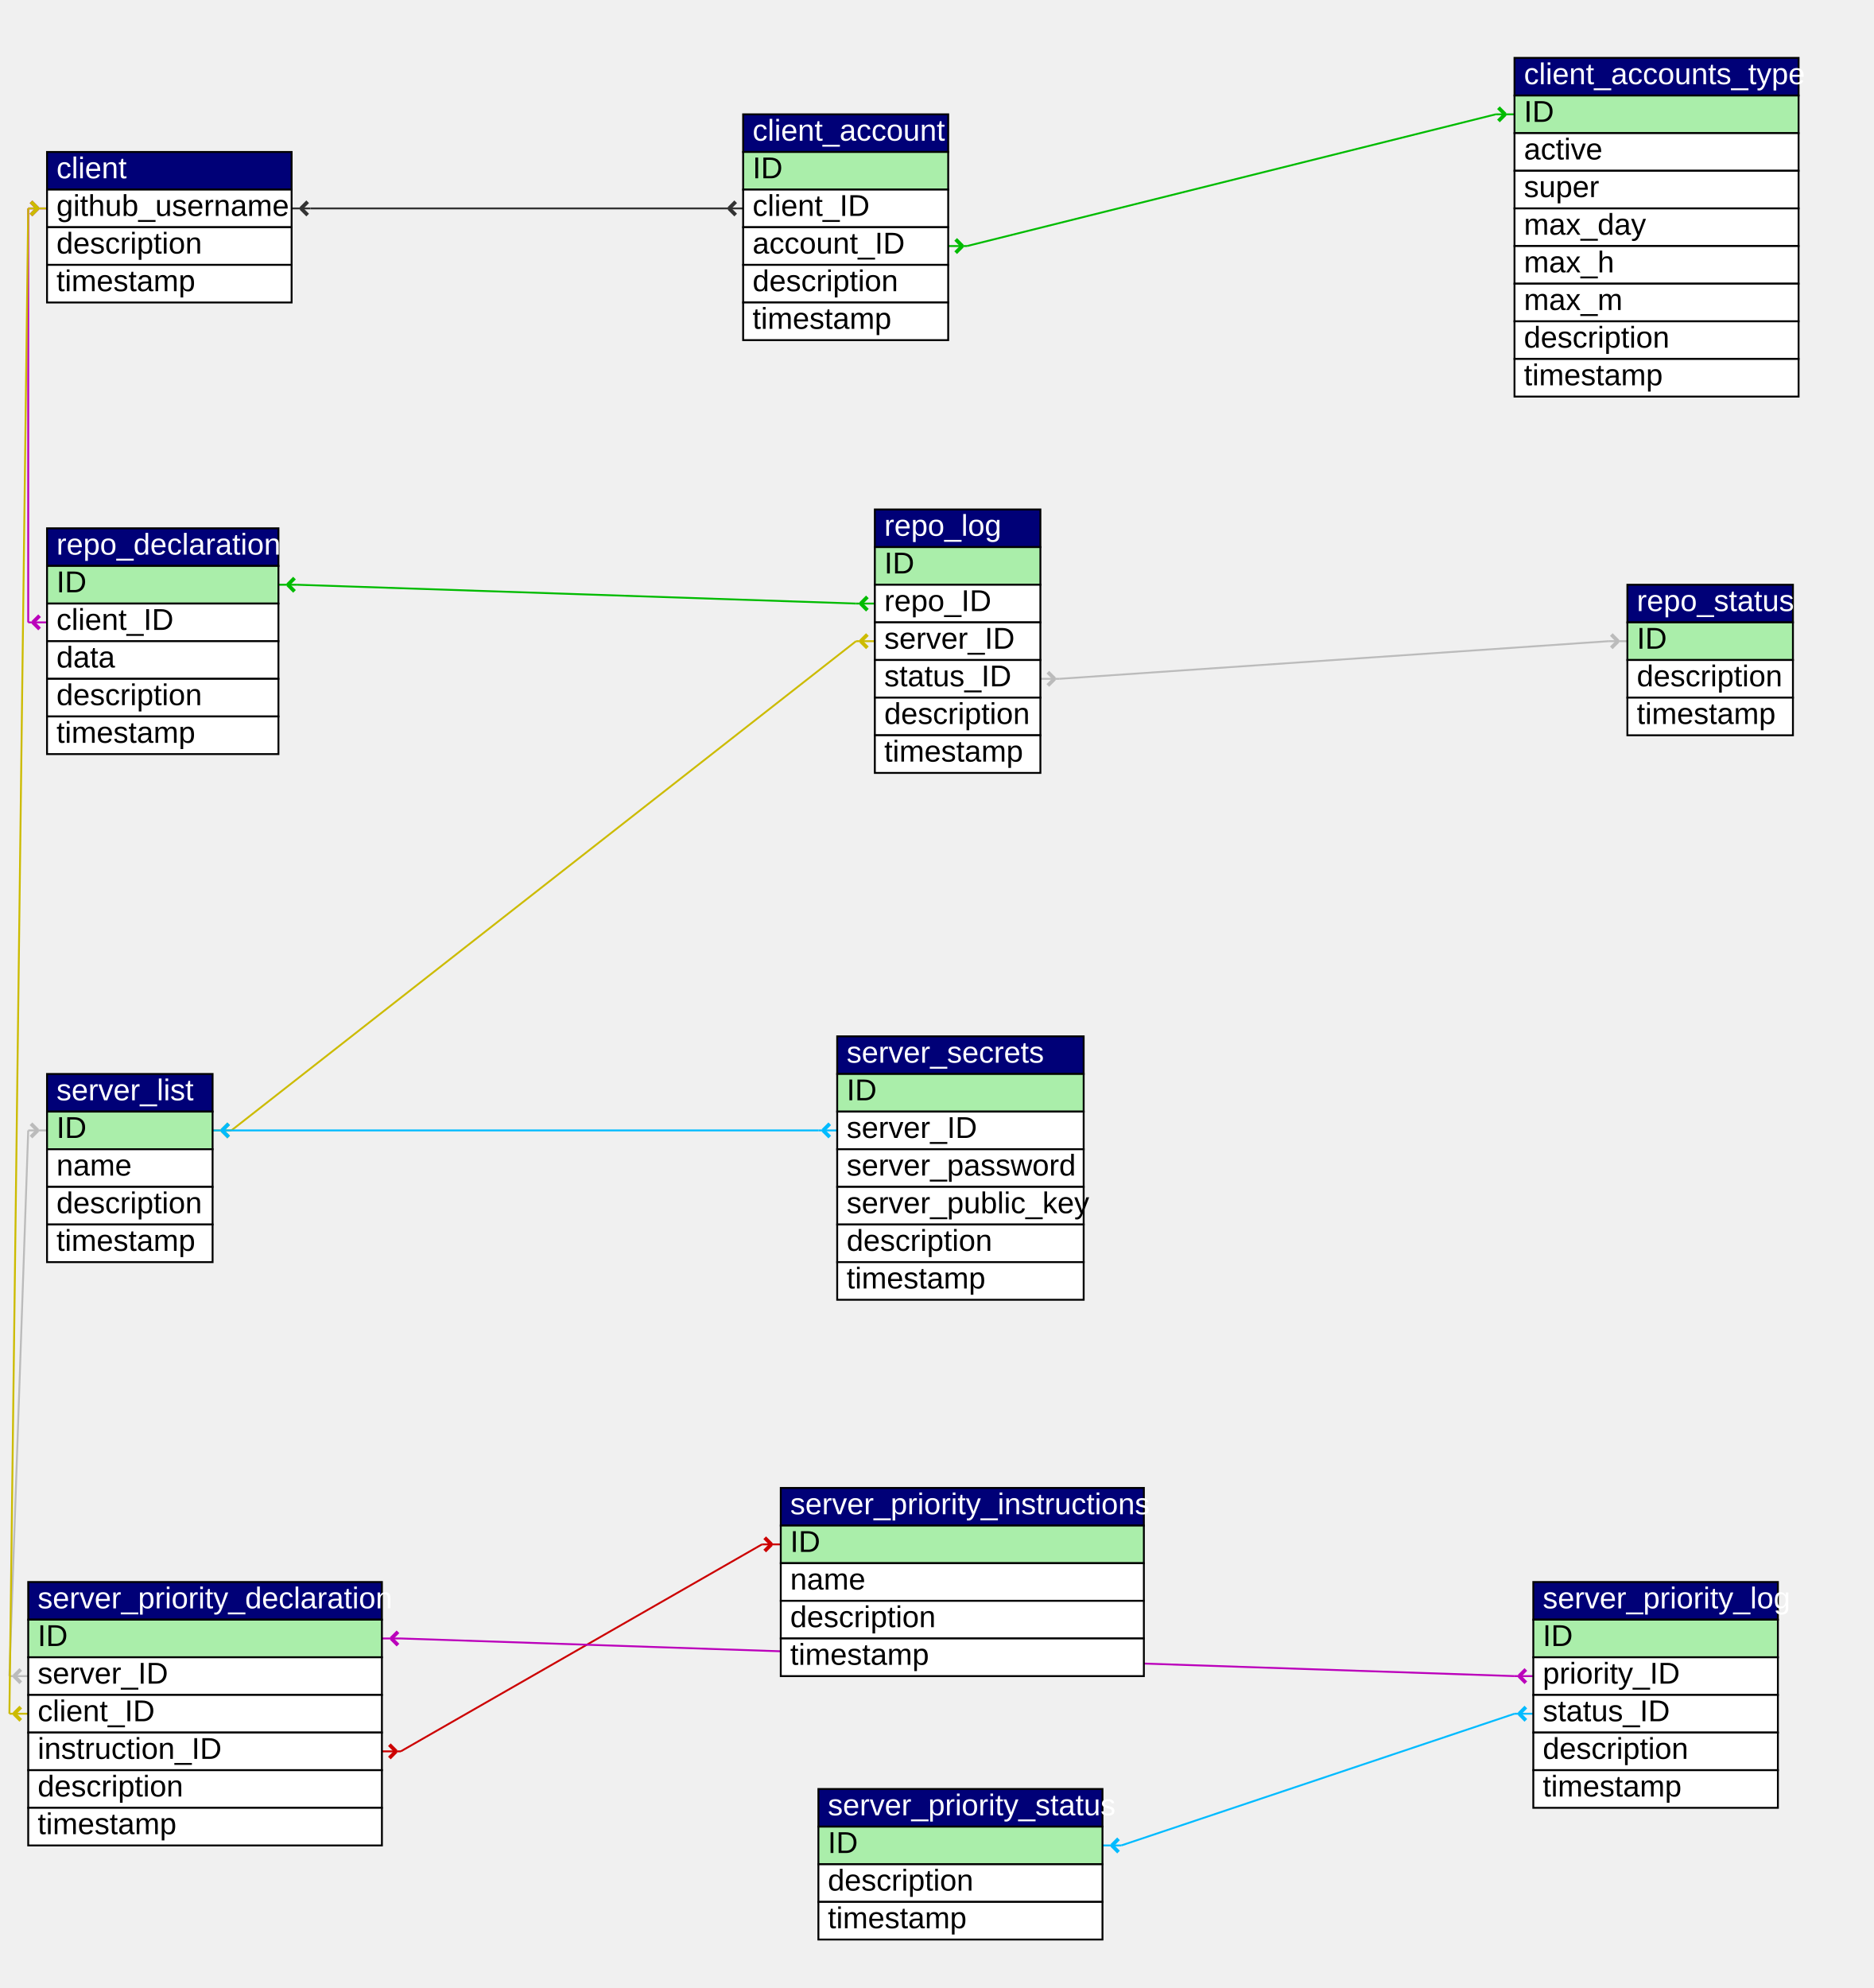
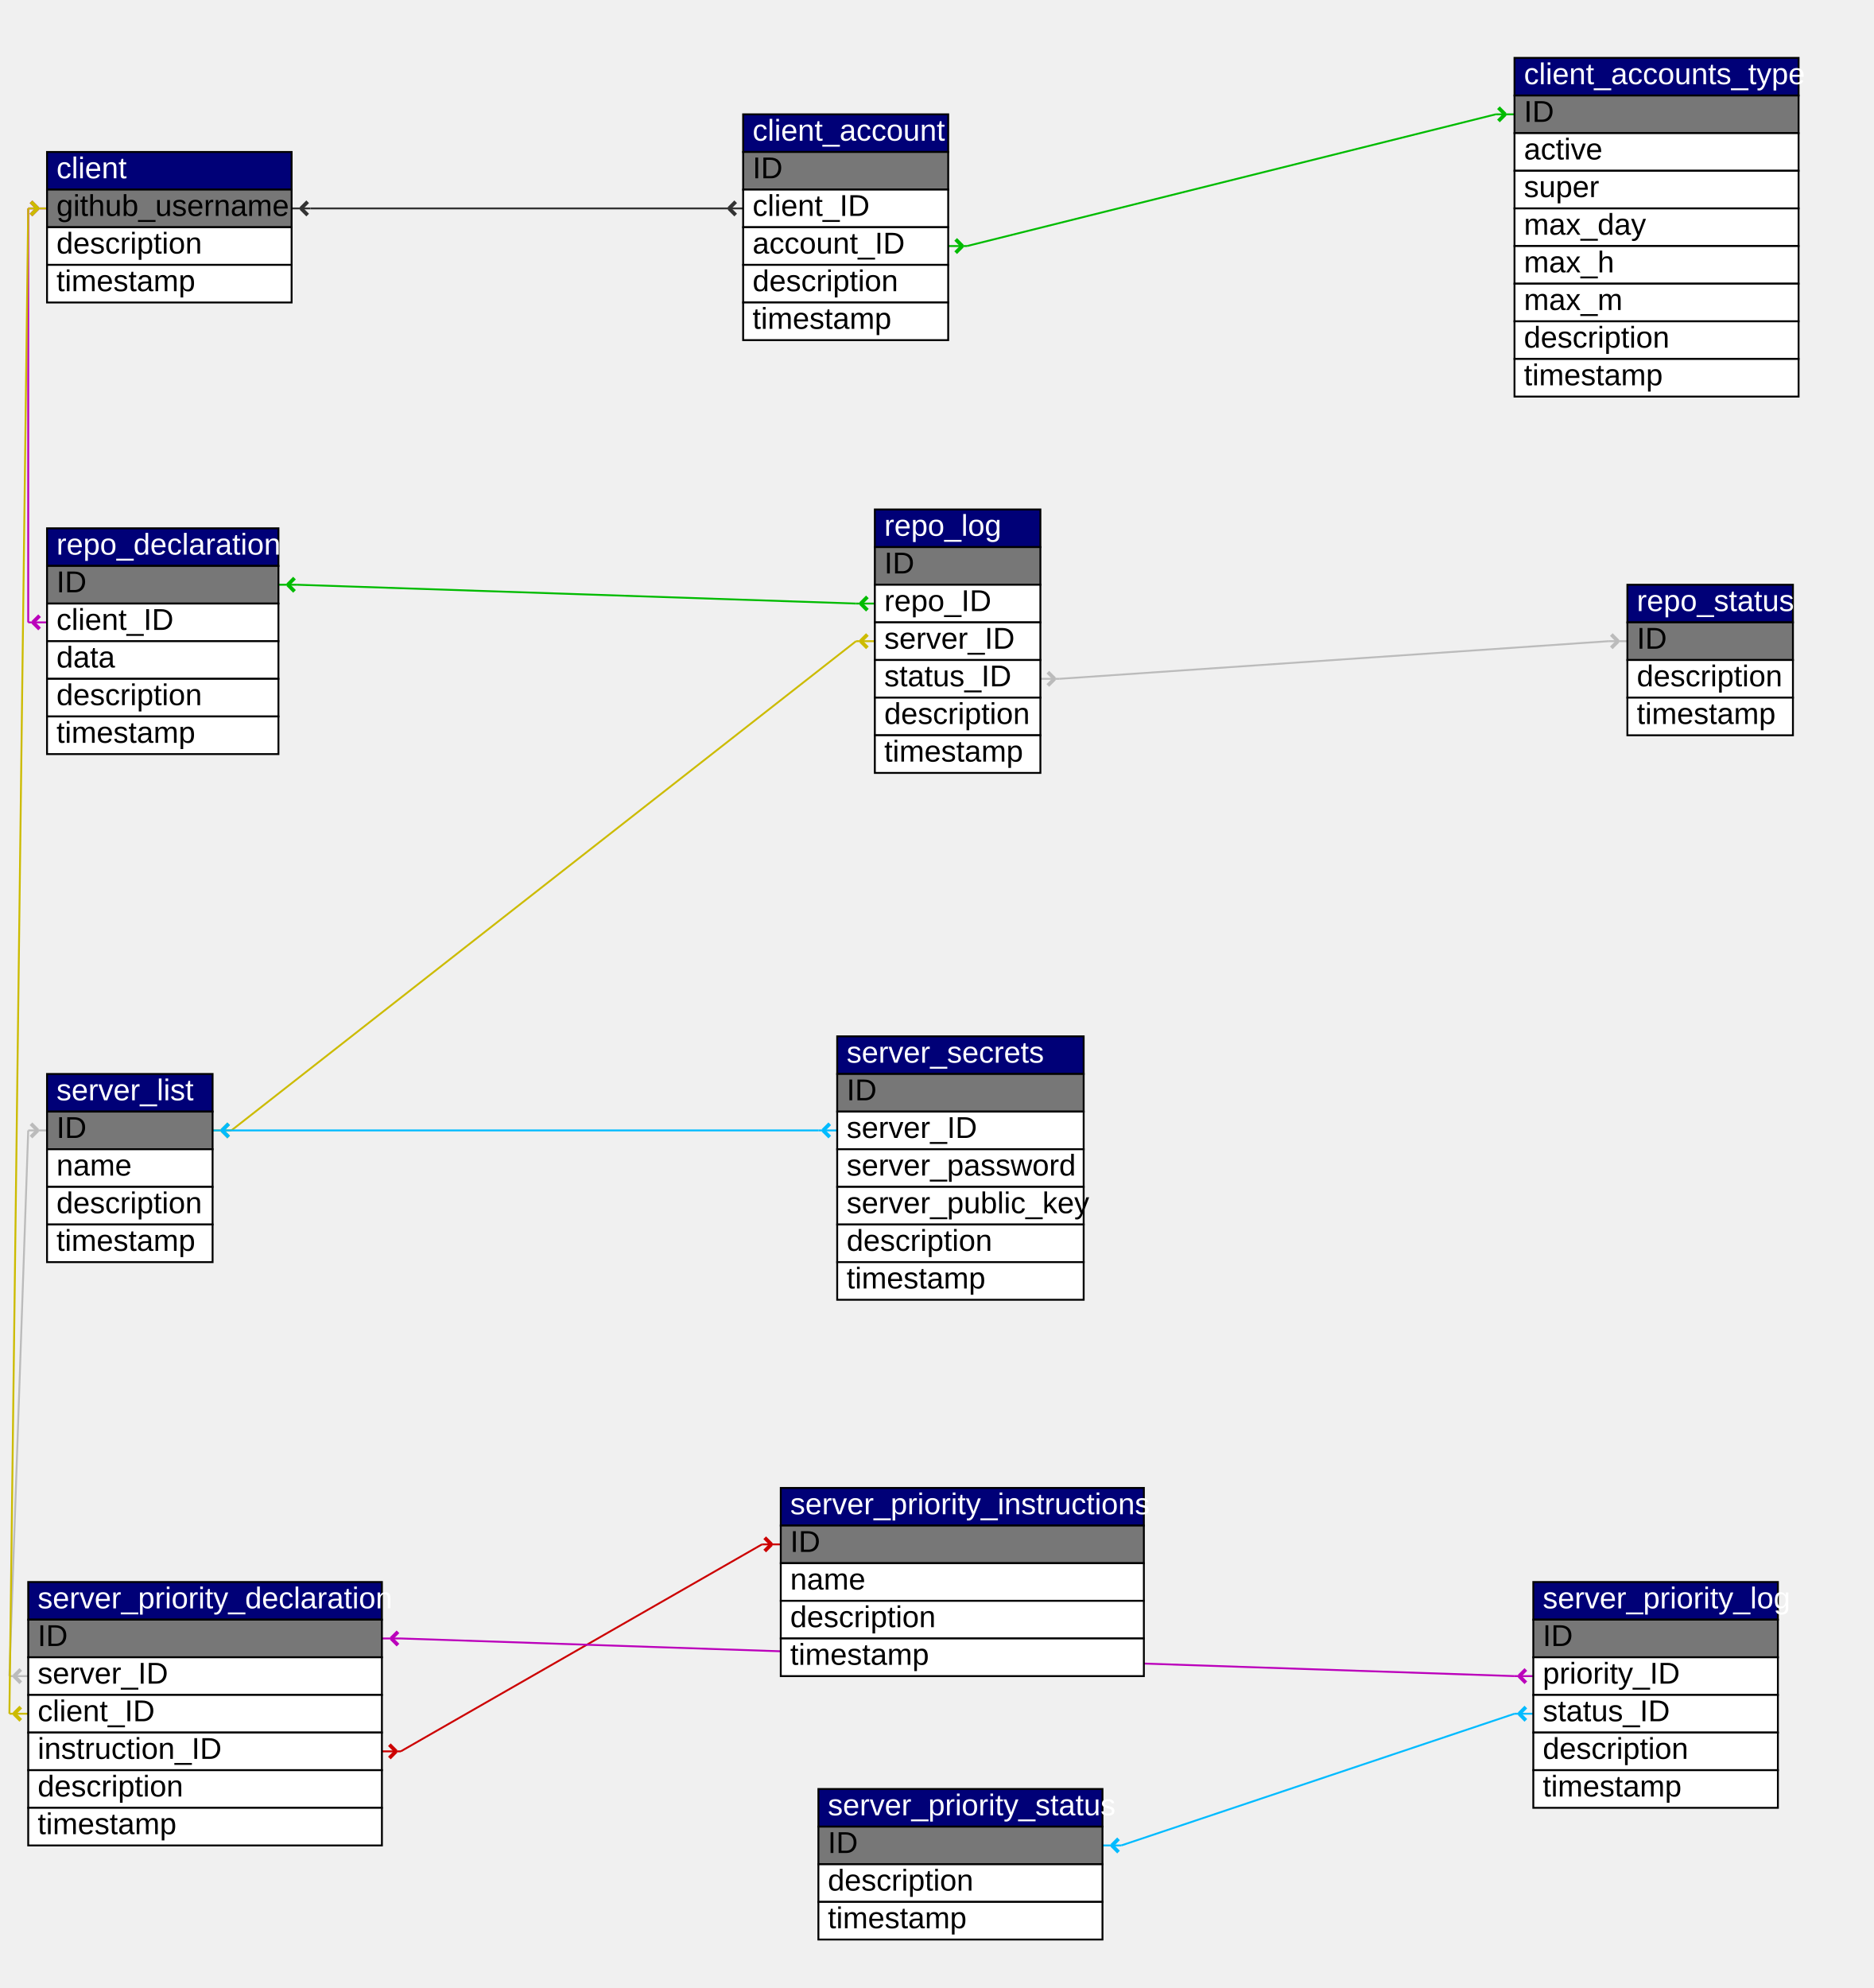
<svg xmlns="http://www.w3.org/2000/svg" viewBox="25 -5 996 1025" width="971px" height="1030px" version="1.1">
  <line x1="529" y1="110" x2="539" y2="110" style="stroke:#0b0;stroke-width:1;" />
  <line x1="820" y1="40" x2="830" y2="40" style="stroke:#0b0;stroke-width:1;" />
  <line x1="539" y1="110" x2="820" y2="40" style="stroke:#0b0;stroke-width:1;" />
  <line x1="536.5" y1="110" x2="532.964" y2="113.536" style="stroke:#0b0;stroke-width:2;" />
  <line x1="536.5" y1="110" x2="532.964" y2="106.464" style="stroke:#0b0;stroke-width:2;" />
  <line x1="825" y1="40" x2="821.464" y2="43.536" style="stroke:#0b0;stroke-width:2;" />
  <line x1="825" y1="40" x2="821.464" y2="36.464" style="stroke:#0b0;stroke-width:2;" />
  <line x1="420" y1="90" x2="410" y2="90" style="stroke:#333;stroke-width:1;" />
  <line x1="190" y1="90" x2="180" y2="90" style="stroke:#333;stroke-width:1;" />
  <line x1="410" y1="90" x2="190" y2="90" style="stroke:#333;stroke-width:1;" />
  <line x1="412.5" y1="90" x2="416.036" y2="93.536" style="stroke:#333;stroke-width:2;" />
  <line x1="412.5" y1="90" x2="416.036" y2="86.464" style="stroke:#333;stroke-width:2;" />
  <line x1="185" y1="90" x2="188.536" y2="93.536" style="stroke:#333;stroke-width:2;" />
  <line x1="185" y1="90" x2="188.536" y2="86.464" style="stroke:#333;stroke-width:2;" />
  <line x1="50" y1="310" x2="40" y2="310" style="stroke:#b0b;stroke-width:1;" />
  <line x1="40" y1="90" x2="50" y2="90" style="stroke:#b0b;stroke-width:1;" />
  <line x1="40" y1="310" x2="40" y2="90" style="stroke:#b0b;stroke-width:1;" />
  <line x1="42.5" y1="310" x2="46.036" y2="313.536" style="stroke:#b0b;stroke-width:2;" />
  <line x1="42.5" y1="310" x2="46.036" y2="306.464" style="stroke:#b0b;stroke-width:2;" />
  <line x1="45" y1="90" x2="41.464" y2="93.536" style="stroke:#b0b;stroke-width:2;" />
  <line x1="45" y1="90" x2="41.464" y2="86.464" style="stroke:#b0b;stroke-width:2;" />
  <line x1="490" y1="320" x2="480" y2="320" style="stroke:#cb0;stroke-width:1;" />
  <line x1="148" y1="580" x2="138" y2="580" style="stroke:#cb0;stroke-width:1;" />
  <line x1="480" y1="320" x2="148" y2="580" style="stroke:#cb0;stroke-width:1;" />
  <line x1="482.5" y1="320" x2="486.036" y2="323.536" style="stroke:#cb0;stroke-width:2;" />
  <line x1="482.5" y1="320" x2="486.036" y2="316.464" style="stroke:#cb0;stroke-width:2;" />
  <line x1="143" y1="580" x2="146.536" y2="583.536" style="stroke:#cb0;stroke-width:2;" />
  <line x1="143" y1="580" x2="146.536" y2="576.464" style="stroke:#cb0;stroke-width:2;" />
  <line x1="490" y1="300" x2="480" y2="300" style="stroke:#0b0;stroke-width:1;" />
  <line x1="183" y1="290" x2="173" y2="290" style="stroke:#0b0;stroke-width:1;" />
  <line x1="480" y1="300" x2="183" y2="290" style="stroke:#0b0;stroke-width:1;" />
  <line x1="482.5" y1="300" x2="486.036" y2="303.536" style="stroke:#0b0;stroke-width:2;" />
  <line x1="482.5" y1="300" x2="486.036" y2="296.464" style="stroke:#0b0;stroke-width:2;" />
  <line x1="178" y1="290" x2="181.536" y2="293.536" style="stroke:#0b0;stroke-width:2;" />
  <line x1="178" y1="290" x2="181.536" y2="286.464" style="stroke:#0b0;stroke-width:2;" />
  <line x1="578" y1="340" x2="588" y2="340" style="stroke:#bbb;stroke-width:1;" />
  <line x1="880" y1="320" x2="890" y2="320" style="stroke:#bbb;stroke-width:1;" />
  <line x1="588" y1="340" x2="880" y2="320" style="stroke:#bbb;stroke-width:1;" />
  <line x1="585.5" y1="340" x2="581.964" y2="343.536" style="stroke:#bbb;stroke-width:2;" />
  <line x1="585.5" y1="340" x2="581.964" y2="336.464" style="stroke:#bbb;stroke-width:2;" />
  <line x1="885" y1="320" x2="881.464" y2="323.536" style="stroke:#bbb;stroke-width:2;" />
  <line x1="885" y1="320" x2="881.464" y2="316.464" style="stroke:#bbb;stroke-width:2;" />
  <line x1="40" y1="870" x2="30" y2="870" style="stroke:#bbb;stroke-width:1;" />
  <line x1="40" y1="580" x2="50" y2="580" style="stroke:#bbb;stroke-width:1;" />
  <line x1="30" y1="870" x2="40" y2="580" style="stroke:#bbb;stroke-width:1;" />
  <line x1="32.5" y1="870" x2="36.036" y2="873.536" style="stroke:#bbb;stroke-width:2;" />
  <line x1="32.5" y1="870" x2="36.036" y2="866.464" style="stroke:#bbb;stroke-width:2;" />
  <line x1="45" y1="580" x2="41.464" y2="583.536" style="stroke:#bbb;stroke-width:2;" />
  <line x1="45" y1="580" x2="41.464" y2="576.464" style="stroke:#bbb;stroke-width:2;" />
  <line x1="40" y1="890" x2="30" y2="890" style="stroke:#cb0;stroke-width:1;" />
  <line x1="40" y1="90" x2="50" y2="90" style="stroke:#cb0;stroke-width:1;" />
  <line x1="30" y1="890" x2="40" y2="90" style="stroke:#cb0;stroke-width:1;" />
  <line x1="32.5" y1="890" x2="36.036" y2="893.536" style="stroke:#cb0;stroke-width:2;" />
  <line x1="32.5" y1="890" x2="36.036" y2="886.464" style="stroke:#cb0;stroke-width:2;" />
  <line x1="45" y1="90" x2="41.464" y2="93.536" style="stroke:#cb0;stroke-width:2;" />
  <line x1="45" y1="90" x2="41.464" y2="86.464" style="stroke:#cb0;stroke-width:2;" />
  <line x1="228" y1="910" x2="238" y2="910" style="stroke:#c00;stroke-width:1;" />
  <line x1="430" y1="800" x2="440" y2="800" style="stroke:#c00;stroke-width:1;" />
  <line x1="238" y1="910" x2="430" y2="800" style="stroke:#c00;stroke-width:1;" />
  <line x1="235.5" y1="910" x2="231.964" y2="913.536" style="stroke:#c00;stroke-width:2;" />
  <line x1="235.5" y1="910" x2="231.964" y2="906.464" style="stroke:#c00;stroke-width:2;" />
  <line x1="435" y1="800" x2="431.464" y2="803.536" style="stroke:#c00;stroke-width:2;" />
  <line x1="435" y1="800" x2="431.464" y2="796.464" style="stroke:#c00;stroke-width:2;" />
  <line x1="840" y1="870" x2="830" y2="870" style="stroke:#b0b;stroke-width:1;" />
  <line x1="238" y1="850" x2="228" y2="850" style="stroke:#b0b;stroke-width:1;" />
  <line x1="830" y1="870" x2="238" y2="850" style="stroke:#b0b;stroke-width:1;" />
  <line x1="832.5" y1="870" x2="836.036" y2="873.536" style="stroke:#b0b;stroke-width:2;" />
  <line x1="832.5" y1="870" x2="836.036" y2="866.464" style="stroke:#b0b;stroke-width:2;" />
  <line x1="233" y1="850" x2="236.536" y2="853.536" style="stroke:#b0b;stroke-width:2;" />
  <line x1="233" y1="850" x2="236.536" y2="846.464" style="stroke:#b0b;stroke-width:2;" />
  <line x1="840" y1="890" x2="830" y2="890" style="stroke:#0bf;stroke-width:1;" />
  <line x1="621" y1="960" x2="611" y2="960" style="stroke:#0bf;stroke-width:1;" />
  <line x1="830" y1="890" x2="621" y2="960" style="stroke:#0bf;stroke-width:1;" />
  <line x1="832.5" y1="890" x2="836.036" y2="893.536" style="stroke:#0bf;stroke-width:2;" />
  <line x1="832.5" y1="890" x2="836.036" y2="886.464" style="stroke:#0bf;stroke-width:2;" />
  <line x1="616" y1="960" x2="619.536" y2="963.536" style="stroke:#0bf;stroke-width:2;" />
  <line x1="616" y1="960" x2="619.536" y2="956.464" style="stroke:#0bf;stroke-width:2;" />
  <line x1="470" y1="580" x2="460" y2="580" style="stroke:#0bf;stroke-width:1;" />
  <line x1="148" y1="580" x2="138" y2="580" style="stroke:#0bf;stroke-width:1;" />
  <line x1="460" y1="580" x2="148" y2="580" style="stroke:#0bf;stroke-width:1;" />
  <line x1="462.5" y1="580" x2="466.036" y2="583.536" style="stroke:#0bf;stroke-width:2;" />
  <line x1="462.5" y1="580" x2="466.036" y2="576.464" style="stroke:#0bf;stroke-width:2;" />
  <line x1="143" y1="580" x2="146.536" y2="583.536" style="stroke:#0bf;stroke-width:2;" />
  <line x1="143" y1="580" x2="146.536" y2="576.464" style="stroke:#0bf;stroke-width:2;" />
  <rect width="130" height="20" x="50" y="60" style="fill:#007;stroke:black;" />
  <text width="130" height="20" x="55" y="74" style="fill:#fff;" font-family="Arial" font-size="16px"> client</text>
-   <rect width="130" height="20" x="50" y="80" style="fill:#fff;stroke:black;" />
+   <rect width="130" height="20" x="50" y="80" style="fill:#777;stroke:black;" />
  <text width="130" height="20" x="55" y="94" style="fill:black;" font-family="Arial" font-size="16px">github_username</text>
  <rect width="130" height="20" x="50" y="100" style="fill:#fff;stroke:black;" />
  <text width="130" height="20" x="55" y="114" style="fill:black;" font-family="Arial" font-size="16px">description</text>
  <rect width="130" height="20" x="50" y="120" style="fill:#fff;stroke:black;" />
  <text width="130" height="20" x="55" y="134" style="fill:black;" font-family="Arial" font-size="16px">timestamp</text>
  <rect width="109" height="20" x="420" y="40" style="fill:#007;stroke:black;" />
  <text width="109" height="20" x="425" y="54" style="fill:#fff;" font-family="Arial" font-size="16px"> client_account</text>
-   <rect width="109" height="20" x="420" y="60" style="fill:#aea;stroke:black;" />
+   <rect width="109" height="20" x="420" y="60" style="fill:#777;stroke:black;" />
  <text width="109" height="20" x="425" y="74" style="fill:black;" font-family="Arial" font-size="16px">ID</text>
  <rect width="109" height="20" x="420" y="80" style="fill:#fff;stroke:black;" />
  <text width="109" height="20" x="425" y="94" style="fill:black;" font-family="Arial" font-size="16px">client_ID</text>
  <rect width="109" height="20" x="420" y="100" style="fill:#fff;stroke:black;" />
  <text width="109" height="20" x="425" y="114" style="fill:black;" font-family="Arial" font-size="16px">account_ID</text>
  <rect width="109" height="20" x="420" y="120" style="fill:#fff;stroke:black;" />
  <text width="109" height="20" x="425" y="134" style="fill:black;" font-family="Arial" font-size="16px">description</text>
  <rect width="109" height="20" x="420" y="140" style="fill:#fff;stroke:black;" />
  <text width="109" height="20" x="425" y="154" style="fill:black;" font-family="Arial" font-size="16px">timestamp</text>
  <rect width="151" height="20" x="830" y="10" style="fill:#007;stroke:black;" />
  <text width="151" height="20" x="835" y="24" style="fill:#fff;" font-family="Arial" font-size="16px"> client_accounts_type</text>
-   <rect width="151" height="20" x="830" y="30" style="fill:#aea;stroke:black;" />
+   <rect width="151" height="20" x="830" y="30" style="fill:#777;stroke:black;" />
  <text width="151" height="20" x="835" y="44" style="fill:black;" font-family="Arial" font-size="16px">ID</text>
  <rect width="151" height="20" x="830" y="50" style="fill:#fff;stroke:black;" />
  <text width="151" height="20" x="835" y="64" style="fill:black;" font-family="Arial" font-size="16px">active</text>
  <rect width="151" height="20" x="830" y="70" style="fill:#fff;stroke:black;" />
  <text width="151" height="20" x="835" y="84" style="fill:black;" font-family="Arial" font-size="16px">super</text>
  <rect width="151" height="20" x="830" y="90" style="fill:#fff;stroke:black;" />
  <text width="151" height="20" x="835" y="104" style="fill:black;" font-family="Arial" font-size="16px">max_day</text>
  <rect width="151" height="20" x="830" y="110" style="fill:#fff;stroke:black;" />
  <text width="151" height="20" x="835" y="124" style="fill:black;" font-family="Arial" font-size="16px">max_h</text>
  <rect width="151" height="20" x="830" y="130" style="fill:#fff;stroke:black;" />
  <text width="151" height="20" x="835" y="144" style="fill:black;" font-family="Arial" font-size="16px">max_m</text>
  <rect width="151" height="20" x="830" y="150" style="fill:#fff;stroke:black;" />
  <text width="151" height="20" x="835" y="164" style="fill:black;" font-family="Arial" font-size="16px">description</text>
  <rect width="151" height="20" x="830" y="170" style="fill:#fff;stroke:black;" />
  <text width="151" height="20" x="835" y="184" style="fill:black;" font-family="Arial" font-size="16px">timestamp</text>
  <rect width="123" height="20" x="50" y="260" style="fill:#007;stroke:black;" />
  <text width="123" height="20" x="55" y="274" style="fill:#fff;" font-family="Arial" font-size="16px"> repo_declaration</text>
-   <rect width="123" height="20" x="50" y="280" style="fill:#aea;stroke:black;" />
+   <rect width="123" height="20" x="50" y="280" style="fill:#777;stroke:black;" />
  <text width="123" height="20" x="55" y="294" style="fill:black;" font-family="Arial" font-size="16px">ID</text>
  <rect width="123" height="20" x="50" y="300" style="fill:#fff;stroke:black;" />
  <text width="123" height="20" x="55" y="314" style="fill:black;" font-family="Arial" font-size="16px">client_ID</text>
  <rect width="123" height="20" x="50" y="320" style="fill:#fff;stroke:black;" />
  <text width="123" height="20" x="55" y="334" style="fill:black;" font-family="Arial" font-size="16px">data</text>
  <rect width="123" height="20" x="50" y="340" style="fill:#fff;stroke:black;" />
  <text width="123" height="20" x="55" y="354" style="fill:black;" font-family="Arial" font-size="16px">description</text>
  <rect width="123" height="20" x="50" y="360" style="fill:#fff;stroke:black;" />
  <text width="123" height="20" x="55" y="374" style="fill:black;" font-family="Arial" font-size="16px">timestamp</text>
  <rect width="88" height="20" x="490" y="250" style="fill:#007;stroke:black;" />
  <text width="88" height="20" x="495" y="264" style="fill:#fff;" font-family="Arial" font-size="16px"> repo_log</text>
-   <rect width="88" height="20" x="490" y="270" style="fill:#aea;stroke:black;" />
+   <rect width="88" height="20" x="490" y="270" style="fill:#777;stroke:black;" />
  <text width="88" height="20" x="495" y="284" style="fill:black;" font-family="Arial" font-size="16px">ID</text>
  <rect width="88" height="20" x="490" y="290" style="fill:#fff;stroke:black;" />
  <text width="88" height="20" x="495" y="304" style="fill:black;" font-family="Arial" font-size="16px">repo_ID</text>
  <rect width="88" height="20" x="490" y="310" style="fill:#fff;stroke:black;" />
  <text width="88" height="20" x="495" y="324" style="fill:black;" font-family="Arial" font-size="16px">server_ID</text>
  <rect width="88" height="20" x="490" y="330" style="fill:#fff;stroke:black;" />
  <text width="88" height="20" x="495" y="344" style="fill:black;" font-family="Arial" font-size="16px">status_ID</text>
  <rect width="88" height="20" x="490" y="350" style="fill:#fff;stroke:black;" />
  <text width="88" height="20" x="495" y="364" style="fill:black;" font-family="Arial" font-size="16px">description</text>
  <rect width="88" height="20" x="490" y="370" style="fill:#fff;stroke:black;" />
  <text width="88" height="20" x="495" y="384" style="fill:black;" font-family="Arial" font-size="16px">timestamp</text>
  <rect width="88" height="20" x="890" y="290" style="fill:#007;stroke:black;" />
  <text width="88" height="20" x="895" y="304" style="fill:#fff;" font-family="Arial" font-size="16px"> repo_status</text>
-   <rect width="88" height="20" x="890" y="310" style="fill:#aea;stroke:black;" />
+   <rect width="88" height="20" x="890" y="310" style="fill:#777;stroke:black;" />
  <text width="88" height="20" x="895" y="324" style="fill:black;" font-family="Arial" font-size="16px">ID</text>
  <rect width="88" height="20" x="890" y="330" style="fill:#fff;stroke:black;" />
  <text width="88" height="20" x="895" y="344" style="fill:black;" font-family="Arial" font-size="16px">description</text>
  <rect width="88" height="20" x="890" y="350" style="fill:#fff;stroke:black;" />
  <text width="88" height="20" x="895" y="364" style="fill:black;" font-family="Arial" font-size="16px">timestamp</text>
  <rect width="88" height="20" x="50" y="550" style="fill:#007;stroke:black;" />
  <text width="88" height="20" x="55" y="564" style="fill:#fff;" font-family="Arial" font-size="16px"> server_list</text>
-   <rect width="88" height="20" x="50" y="570" style="fill:#aea;stroke:black;" />
+   <rect width="88" height="20" x="50" y="570" style="fill:#777;stroke:black;" />
  <text width="88" height="20" x="55" y="584" style="fill:black;" font-family="Arial" font-size="16px">ID</text>
  <rect width="88" height="20" x="50" y="590" style="fill:#fff;stroke:black;" />
  <text width="88" height="20" x="55" y="604" style="fill:black;" font-family="Arial" font-size="16px">name</text>
  <rect width="88" height="20" x="50" y="610" style="fill:#fff;stroke:black;" />
  <text width="88" height="20" x="55" y="624" style="fill:black;" font-family="Arial" font-size="16px">description</text>
  <rect width="88" height="20" x="50" y="630" style="fill:#fff;stroke:black;" />
  <text width="88" height="20" x="55" y="644" style="fill:black;" font-family="Arial" font-size="16px">timestamp</text>
  <rect width="188" height="20" x="40" y="820" style="fill:#007;stroke:black;" />
  <text width="188" height="20" x="45" y="834" style="fill:#fff;" font-family="Arial" font-size="16px"> server_priority_declaration</text>
-   <rect width="188" height="20" x="40" y="840" style="fill:#aea;stroke:black;" />
+   <rect width="188" height="20" x="40" y="840" style="fill:#777;stroke:black;" />
  <text width="188" height="20" x="45" y="854" style="fill:black;" font-family="Arial" font-size="16px">ID</text>
  <rect width="188" height="20" x="40" y="860" style="fill:#fff;stroke:black;" />
  <text width="188" height="20" x="45" y="874" style="fill:black;" font-family="Arial" font-size="16px">server_ID</text>
  <rect width="188" height="20" x="40" y="880" style="fill:#fff;stroke:black;" />
  <text width="188" height="20" x="45" y="894" style="fill:black;" font-family="Arial" font-size="16px">client_ID</text>
  <rect width="188" height="20" x="40" y="900" style="fill:#fff;stroke:black;" />
  <text width="188" height="20" x="45" y="914" style="fill:black;" font-family="Arial" font-size="16px">instruction_ID</text>
  <rect width="188" height="20" x="40" y="920" style="fill:#fff;stroke:black;" />
  <text width="188" height="20" x="45" y="934" style="fill:black;" font-family="Arial" font-size="16px">description</text>
  <rect width="188" height="20" x="40" y="940" style="fill:#fff;stroke:black;" />
  <text width="188" height="20" x="45" y="954" style="fill:black;" font-family="Arial" font-size="16px">timestamp</text>
  <rect width="193" height="20" x="440" y="770" style="fill:#007;stroke:black;" />
  <text width="193" height="20" x="445" y="784" style="fill:#fff;" font-family="Arial" font-size="16px"> server_priority_instructions</text>
-   <rect width="193" height="20" x="440" y="790" style="fill:#aea;stroke:black;" />
+   <rect width="193" height="20" x="440" y="790" style="fill:#777;stroke:black;" />
  <text width="193" height="20" x="445" y="804" style="fill:black;" font-family="Arial" font-size="16px">ID</text>
  <rect width="193" height="20" x="440" y="810" style="fill:#fff;stroke:black;" />
  <text width="193" height="20" x="445" y="824" style="fill:black;" font-family="Arial" font-size="16px">name</text>
  <rect width="193" height="20" x="440" y="830" style="fill:#fff;stroke:black;" />
  <text width="193" height="20" x="445" y="844" style="fill:black;" font-family="Arial" font-size="16px">description</text>
  <rect width="193" height="20" x="440" y="850" style="fill:#fff;stroke:black;" />
  <text width="193" height="20" x="445" y="864" style="fill:black;" font-family="Arial" font-size="16px">timestamp</text>
  <rect width="130" height="20" x="840" y="820" style="fill:#007;stroke:black;" />
  <text width="130" height="20" x="845" y="834" style="fill:#fff;" font-family="Arial" font-size="16px"> server_priority_log</text>
-   <rect width="130" height="20" x="840" y="840" style="fill:#aea;stroke:black;" />
+   <rect width="130" height="20" x="840" y="840" style="fill:#777;stroke:black;" />
  <text width="130" height="20" x="845" y="854" style="fill:black;" font-family="Arial" font-size="16px">ID</text>
  <rect width="130" height="20" x="840" y="860" style="fill:#fff;stroke:black;" />
  <text width="130" height="20" x="845" y="874" style="fill:black;" font-family="Arial" font-size="16px">priority_ID</text>
  <rect width="130" height="20" x="840" y="880" style="fill:#fff;stroke:black;" />
  <text width="130" height="20" x="845" y="894" style="fill:black;" font-family="Arial" font-size="16px">status_ID</text>
  <rect width="130" height="20" x="840" y="900" style="fill:#fff;stroke:black;" />
  <text width="130" height="20" x="845" y="914" style="fill:black;" font-family="Arial" font-size="16px">description</text>
  <rect width="130" height="20" x="840" y="920" style="fill:#fff;stroke:black;" />
  <text width="130" height="20" x="845" y="934" style="fill:black;" font-family="Arial" font-size="16px">timestamp</text>
  <rect width="151" height="20" x="460" y="930" style="fill:#007;stroke:black;" />
  <text width="151" height="20" x="465" y="944" style="fill:#fff;" font-family="Arial" font-size="16px"> server_priority_status</text>
-   <rect width="151" height="20" x="460" y="950" style="fill:#aea;stroke:black;" />
+   <rect width="151" height="20" x="460" y="950" style="fill:#777;stroke:black;" />
  <text width="151" height="20" x="465" y="964" style="fill:black;" font-family="Arial" font-size="16px">ID</text>
  <rect width="151" height="20" x="460" y="970" style="fill:#fff;stroke:black;" />
  <text width="151" height="20" x="465" y="984" style="fill:black;" font-family="Arial" font-size="16px">description</text>
  <rect width="151" height="20" x="460" y="990" style="fill:#fff;stroke:black;" />
  <text width="151" height="20" x="465" y="1004" style="fill:black;" font-family="Arial" font-size="16px">timestamp</text>
  <rect width="131" height="20" x="470" y="530" style="fill:#007;stroke:black;" />
  <text width="131" height="20" x="475" y="544" style="fill:#fff;" font-family="Arial" font-size="16px"> server_secrets</text>
-   <rect width="131" height="20" x="470" y="550" style="fill:#aea;stroke:black;" />
+   <rect width="131" height="20" x="470" y="550" style="fill:#777;stroke:black;" />
  <text width="131" height="20" x="475" y="564" style="fill:black;" font-family="Arial" font-size="16px">ID</text>
  <rect width="131" height="20" x="470" y="570" style="fill:#fff;stroke:black;" />
  <text width="131" height="20" x="475" y="584" style="fill:black;" font-family="Arial" font-size="16px">server_ID</text>
  <rect width="131" height="20" x="470" y="590" style="fill:#fff;stroke:black;" />
  <text width="131" height="20" x="475" y="604" style="fill:black;" font-family="Arial" font-size="16px">server_password</text>
  <rect width="131" height="20" x="470" y="610" style="fill:#fff;stroke:black;" />
  <text width="131" height="20" x="475" y="624" style="fill:black;" font-family="Arial" font-size="16px">server_public_key</text>
  <rect width="131" height="20" x="470" y="630" style="fill:#fff;stroke:black;" />
  <text width="131" height="20" x="475" y="644" style="fill:black;" font-family="Arial" font-size="16px">description</text>
  <rect width="131" height="20" x="470" y="650" style="fill:#fff;stroke:black;" />
  <text width="131" height="20" x="475" y="664" style="fill:black;" font-family="Arial" font-size="16px">timestamp</text>
</svg>
